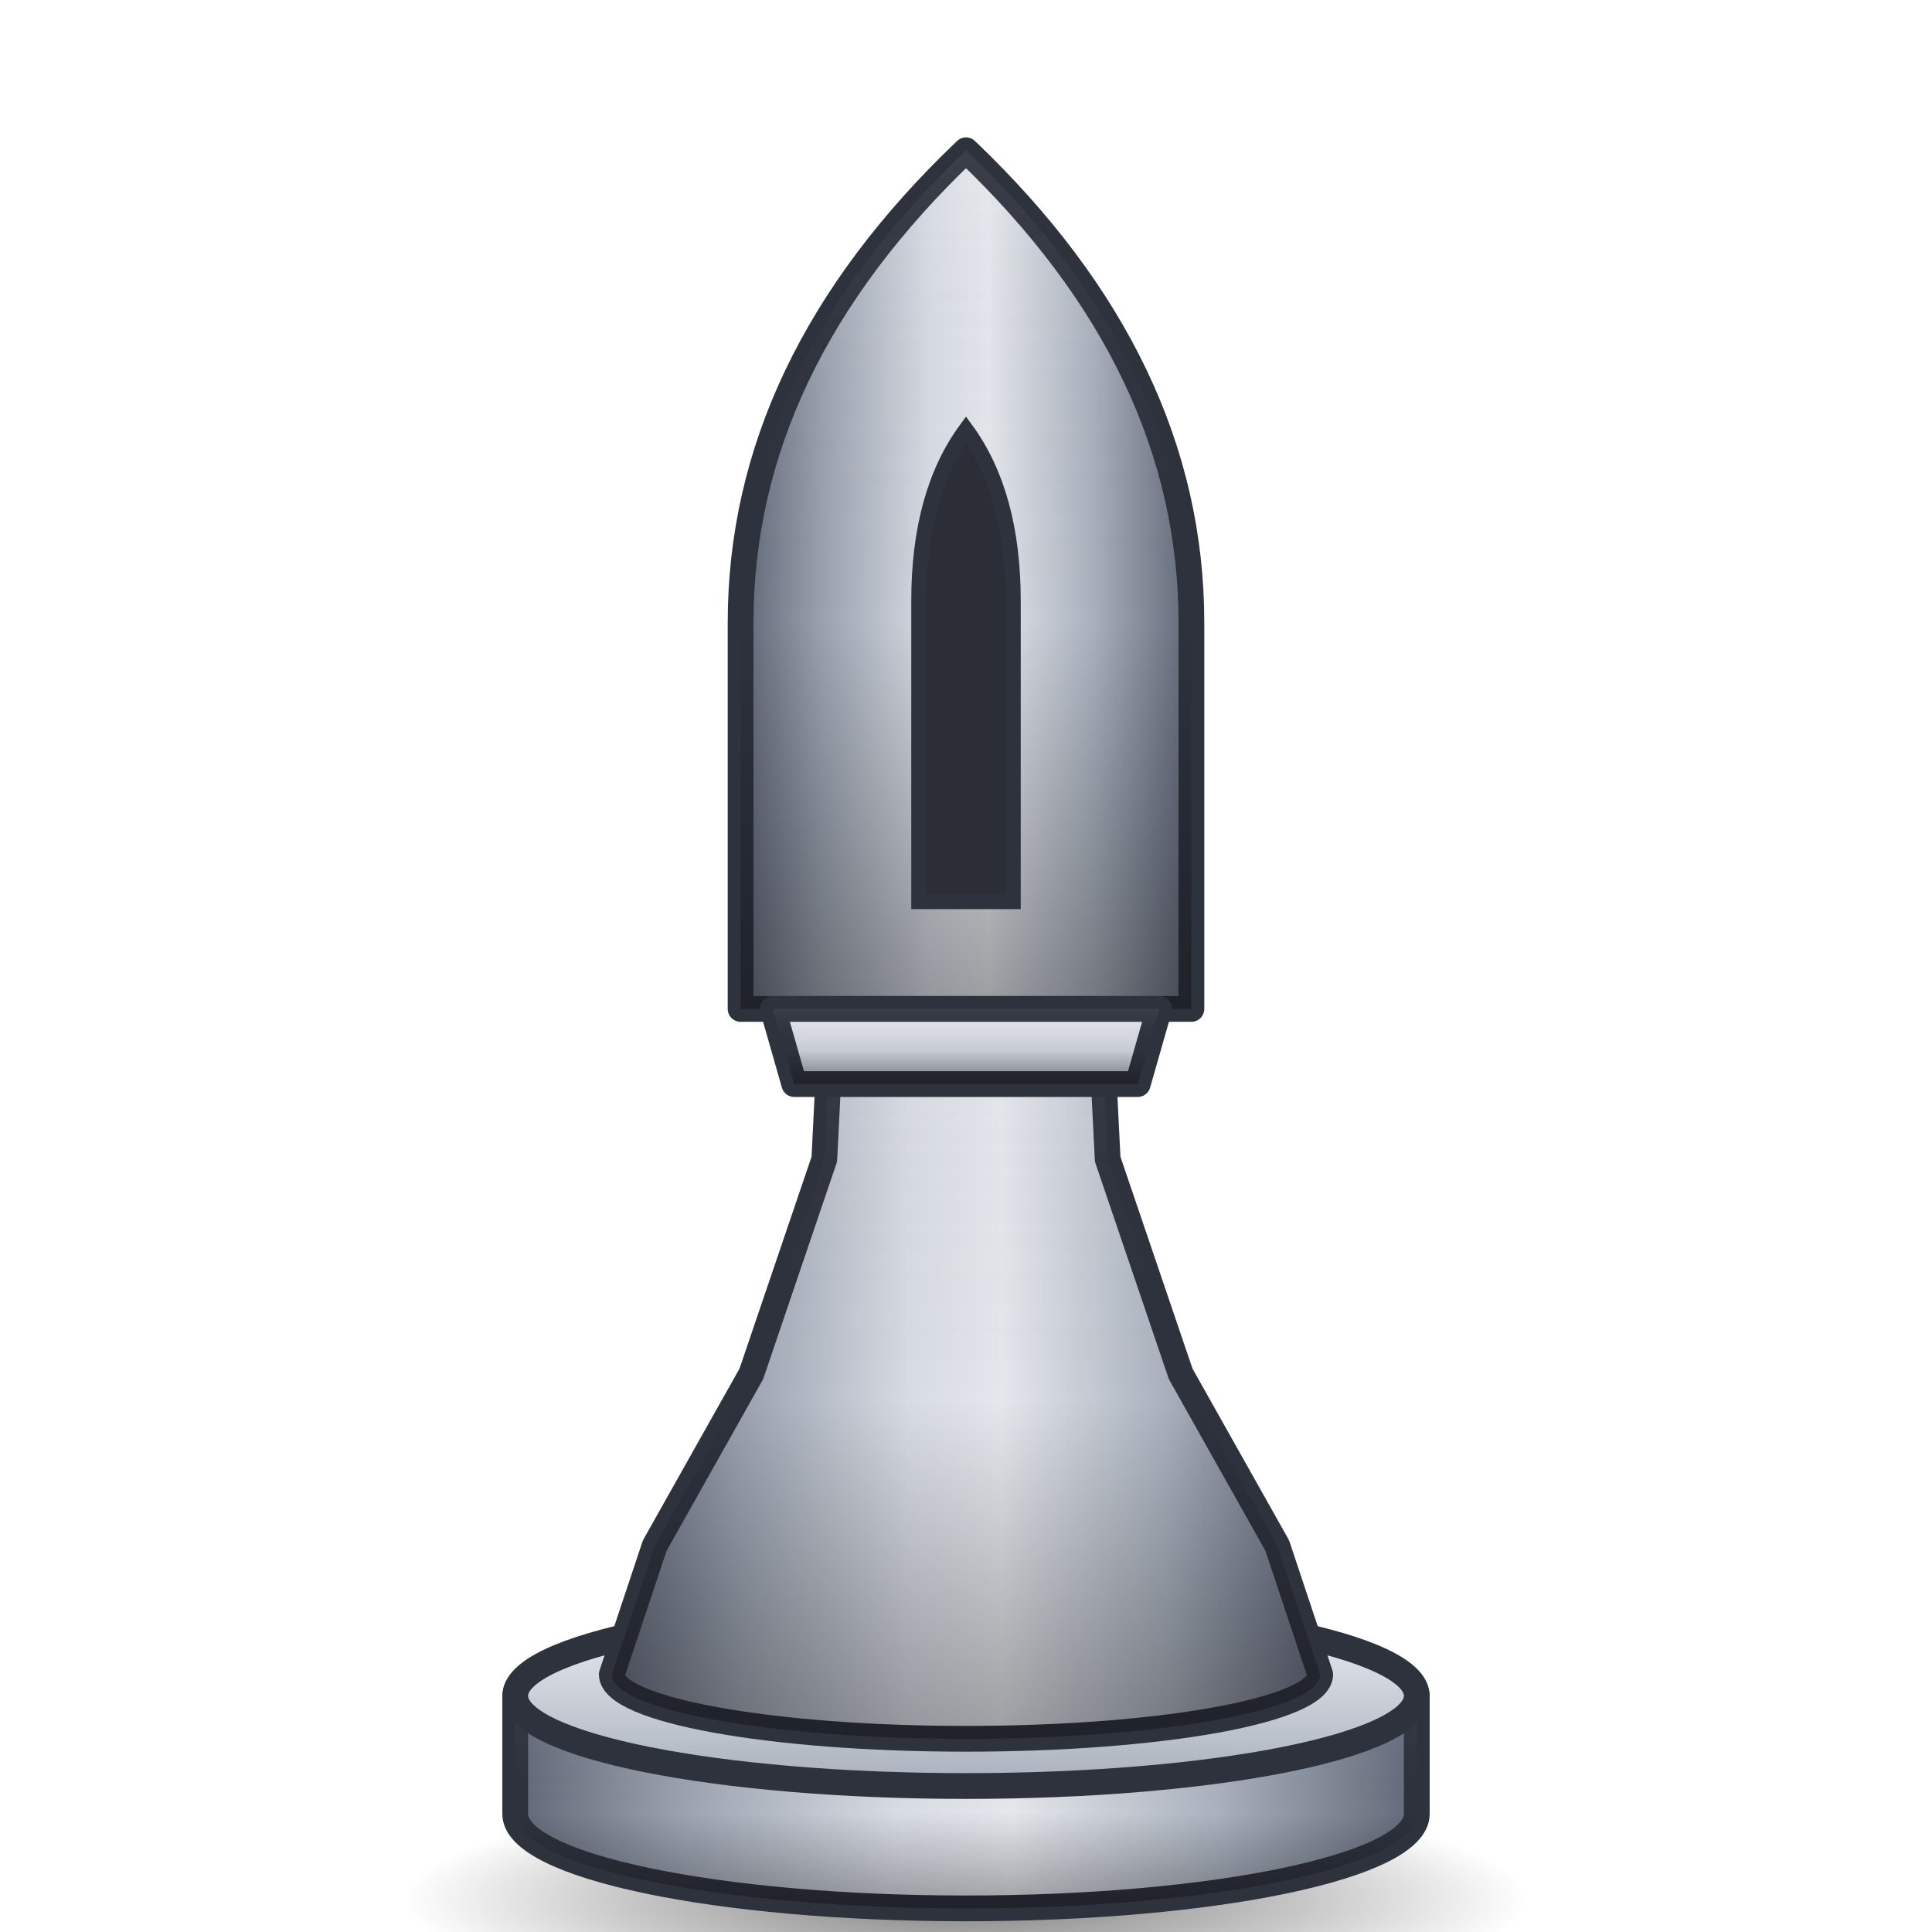
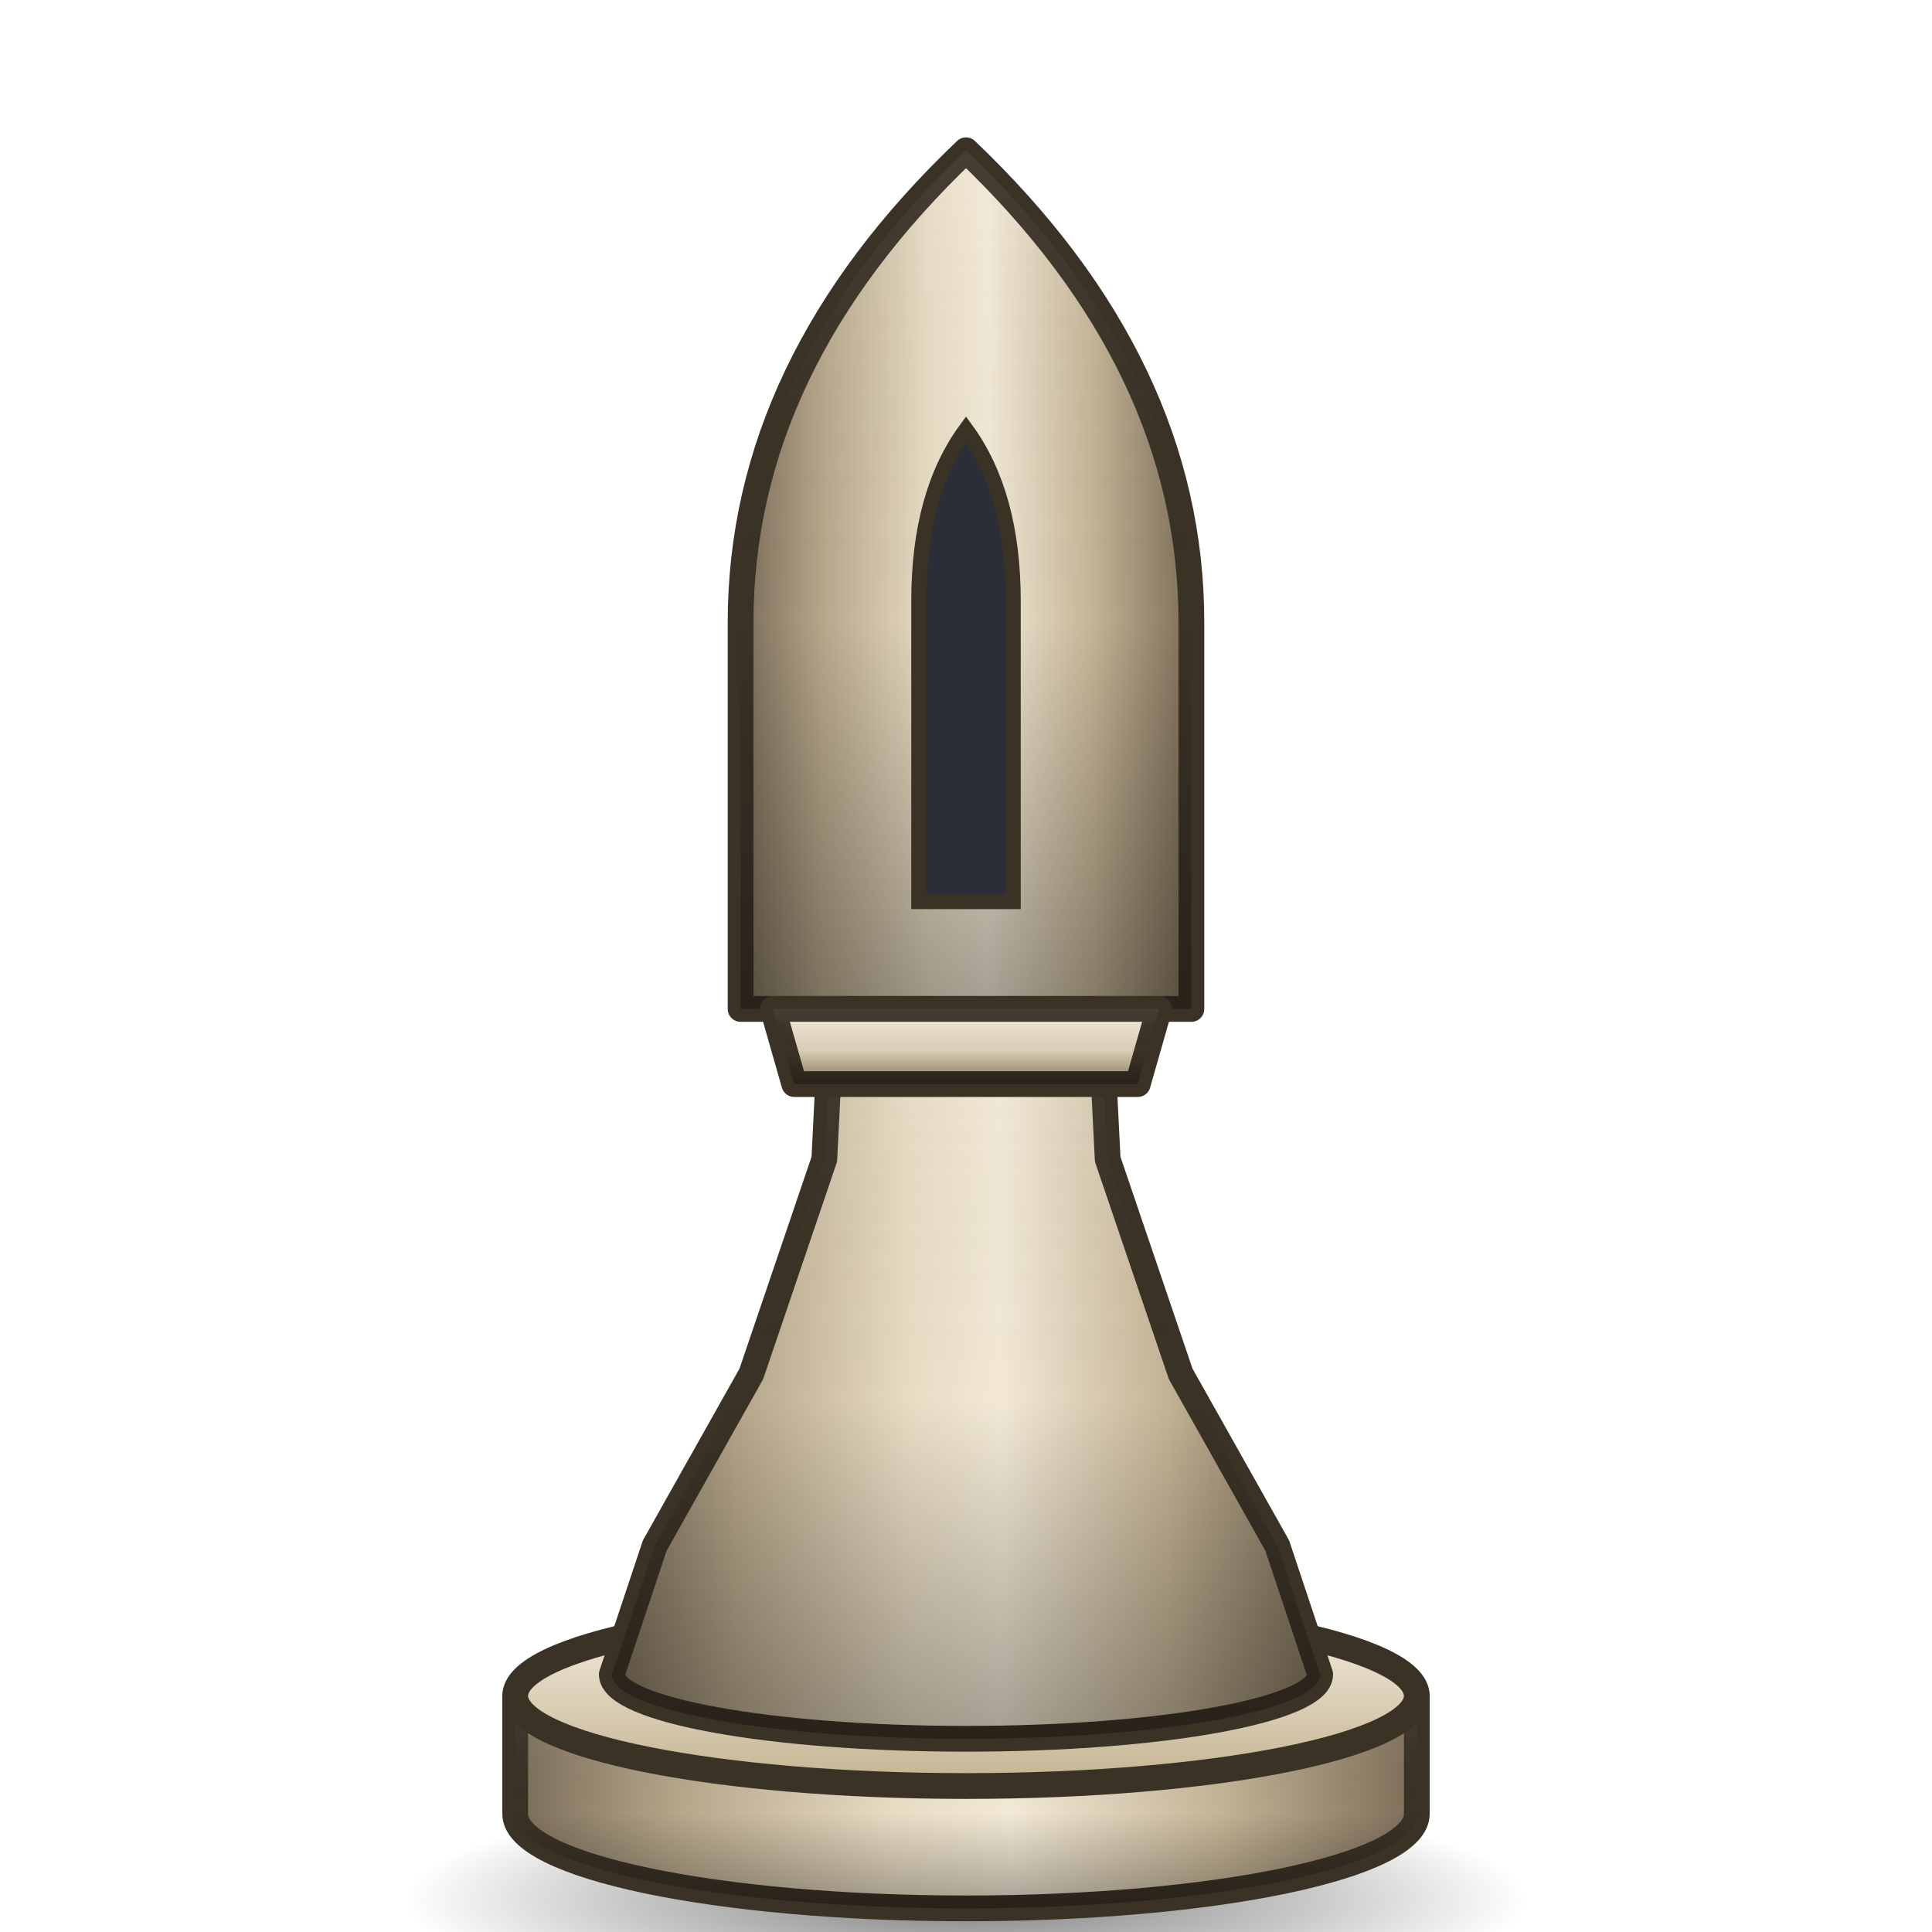
<svg xmlns="http://www.w3.org/2000/svg" viewBox="5 2 90 90" width="200" height="200">
  <defs>
    <linearGradient id="gwBb" x1="0" x2="1" y1="0" y2="0">
-       <stop offset="0" stop-color="#5f6676" />
-       <stop offset="0.18" stop-color="#9aa1ae" />
-       <stop offset="0.42" stop-color="#d7dbe3" />
-       <stop offset="0.55" stop-color="#e4e7ec" />
-       <stop offset="0.78" stop-color="#aab1bd" />
-       <stop offset="1" stop-color="#606777" />
+       <stop offset="0" stop-color="#7a6c58" />
+       <stop offset="0.18" stop-color="#b5a68a" />
+       <stop offset="0.42" stop-color="#e8dcc4" />
+       <stop offset="0.55" stop-color="#f2e9d6" />
+       <stop offset="0.78" stop-color="#c4b496" />
+       <stop offset="1" stop-color="#7c6d58" />
    </linearGradient>
    <linearGradient id="gwBt" x1="0" x2="0" y1="0" y2="1">
-       <stop offset="0" stop-color="#eef0f4" />
-       <stop offset="1" stop-color="#a9b0bc" />
+       <stop offset="0" stop-color="#f6efe0" />
+       <stop offset="1" stop-color="#c3b391" />
    </linearGradient>
    <linearGradient id="gwBs" x1="0" x2="0" y1="0" y2="1">
      <stop offset="0" stop-color="#fff" stop-opacity="0.06" />
      <stop offset="0.55" stop-color="#000" stop-opacity="0" />
      <stop offset="1" stop-color="#000" stop-opacity="0.32" />
    </linearGradient>
    <radialGradient id="gwBfs" cx="0.5" cy="0.5" r="0.5">
      <stop offset="0" stop-color="#000" stop-opacity="0.5" />
      <stop offset="0.6" stop-color="#000" stop-opacity="0.22" />
      <stop offset="1" stop-color="#000" stop-opacity="0" />
    </radialGradient>
  </defs>
  <ellipse cx="50" cy="90.5" rx="26" ry="5.2" fill="url(#gwBfs)" />
-   <path d="M29,81 L29,86.5 A21,4.4 0 0 0 71,86.5 L71,81 Z" fill="url(#gwBb)" stroke="#2e323d" stroke-width="1.2" stroke-linejoin="round" />
+   <path d="M29,81 L29,86.5 A21,4.4 0 0 0 71,86.5 L71,81 Z" fill="url(#gwBb)" stroke="#3b3226" stroke-width="1.2" stroke-linejoin="round" />
  <path d="M29,81 L29,86.5 A21,4.4 0 0 0 71,86.5 L71,81 Z" fill="url(#gwBs)" />
-   <ellipse cx="50" cy="81" rx="21" ry="4.2" fill="url(#gwBt)" stroke="#2e323d" stroke-width="1.2" />
-   <path d="M43.8,48 L56.2,48 L56.6,56 L60,66 L64.5,74 L66.5,80 A16.5,3 0 0 1 33.5,80 L35.5,74 L40,66 L43.4,56 L43.8,48 Z" fill="url(#gwBb)" stroke="#2e323d" stroke-width="1.2" stroke-linejoin="round" />
+   <ellipse cx="50" cy="81" rx="21" ry="4.2" fill="url(#gwBt)" stroke="#3b3226" stroke-width="1.2" />
+   <path d="M43.8,48 L56.2,48 L56.6,56 L60,66 L64.5,74 L66.5,80 A16.5,3 0 0 1 33.5,80 L35.5,74 L40,66 L43.4,56 L43.8,48 Z" fill="url(#gwBb)" stroke="#3b3226" stroke-width="1.2" stroke-linejoin="round" />
  <path d="M43.8,48 L56.2,48 L56.6,56 L60,66 L64.5,74 L66.5,80 A16.5,3 0 0 1 33.5,80 L35.5,74 L40,66 L43.4,56 L43.8,48 Z" fill="url(#gwBs)" />
-   <path d="M39.5,49 L39.5,31 Q39.5,19 50,9 Q60.5,19 60.5,31 L60.5,49 Z" fill="url(#gwBb)" stroke="#2e323d" stroke-width="1.2" stroke-linejoin="round" />
+   <path d="M39.5,49 L39.5,31 Q39.5,19 50,9 Q60.5,19 60.5,31 L60.5,49 Z" fill="url(#gwBb)" stroke="#3b3226" stroke-width="1.2" stroke-linejoin="round" />
  <path d="M39.5,49 L39.5,31 Q39.5,19 50,9 Q60.5,19 60.5,31 L60.5,49 Z" fill="url(#gwBs)" />
-   <path d="M47.8,44 L47.8,30 Q47.8,25 50,22 Q52.2,25 52.2,30 L52.2,44 Z" fill="#2b2e36" stroke="#2e323d" stroke-width="0.7" />
-   <path d="M41,49 L59,49 L58,52.5 L42,52.5 Z" fill="url(#gwBt)" stroke="#2e323d" stroke-width="1.2" stroke-linejoin="round" />
+   <path d="M47.8,44 L47.8,30 Q47.8,25 50,22 Q52.2,25 52.2,30 L52.2,44 Z" fill="#2b2e36" stroke="#3b3226" stroke-width="0.7" />
+   <path d="M41,49 L59,49 L58,52.5 L42,52.5 Z" fill="url(#gwBt)" stroke="#3b3226" stroke-width="1.2" stroke-linejoin="round" />
  <path d="M41,49 L59,49 L58,52.5 L42,52.5 Z" fill="url(#gwBs)" />
</svg>
